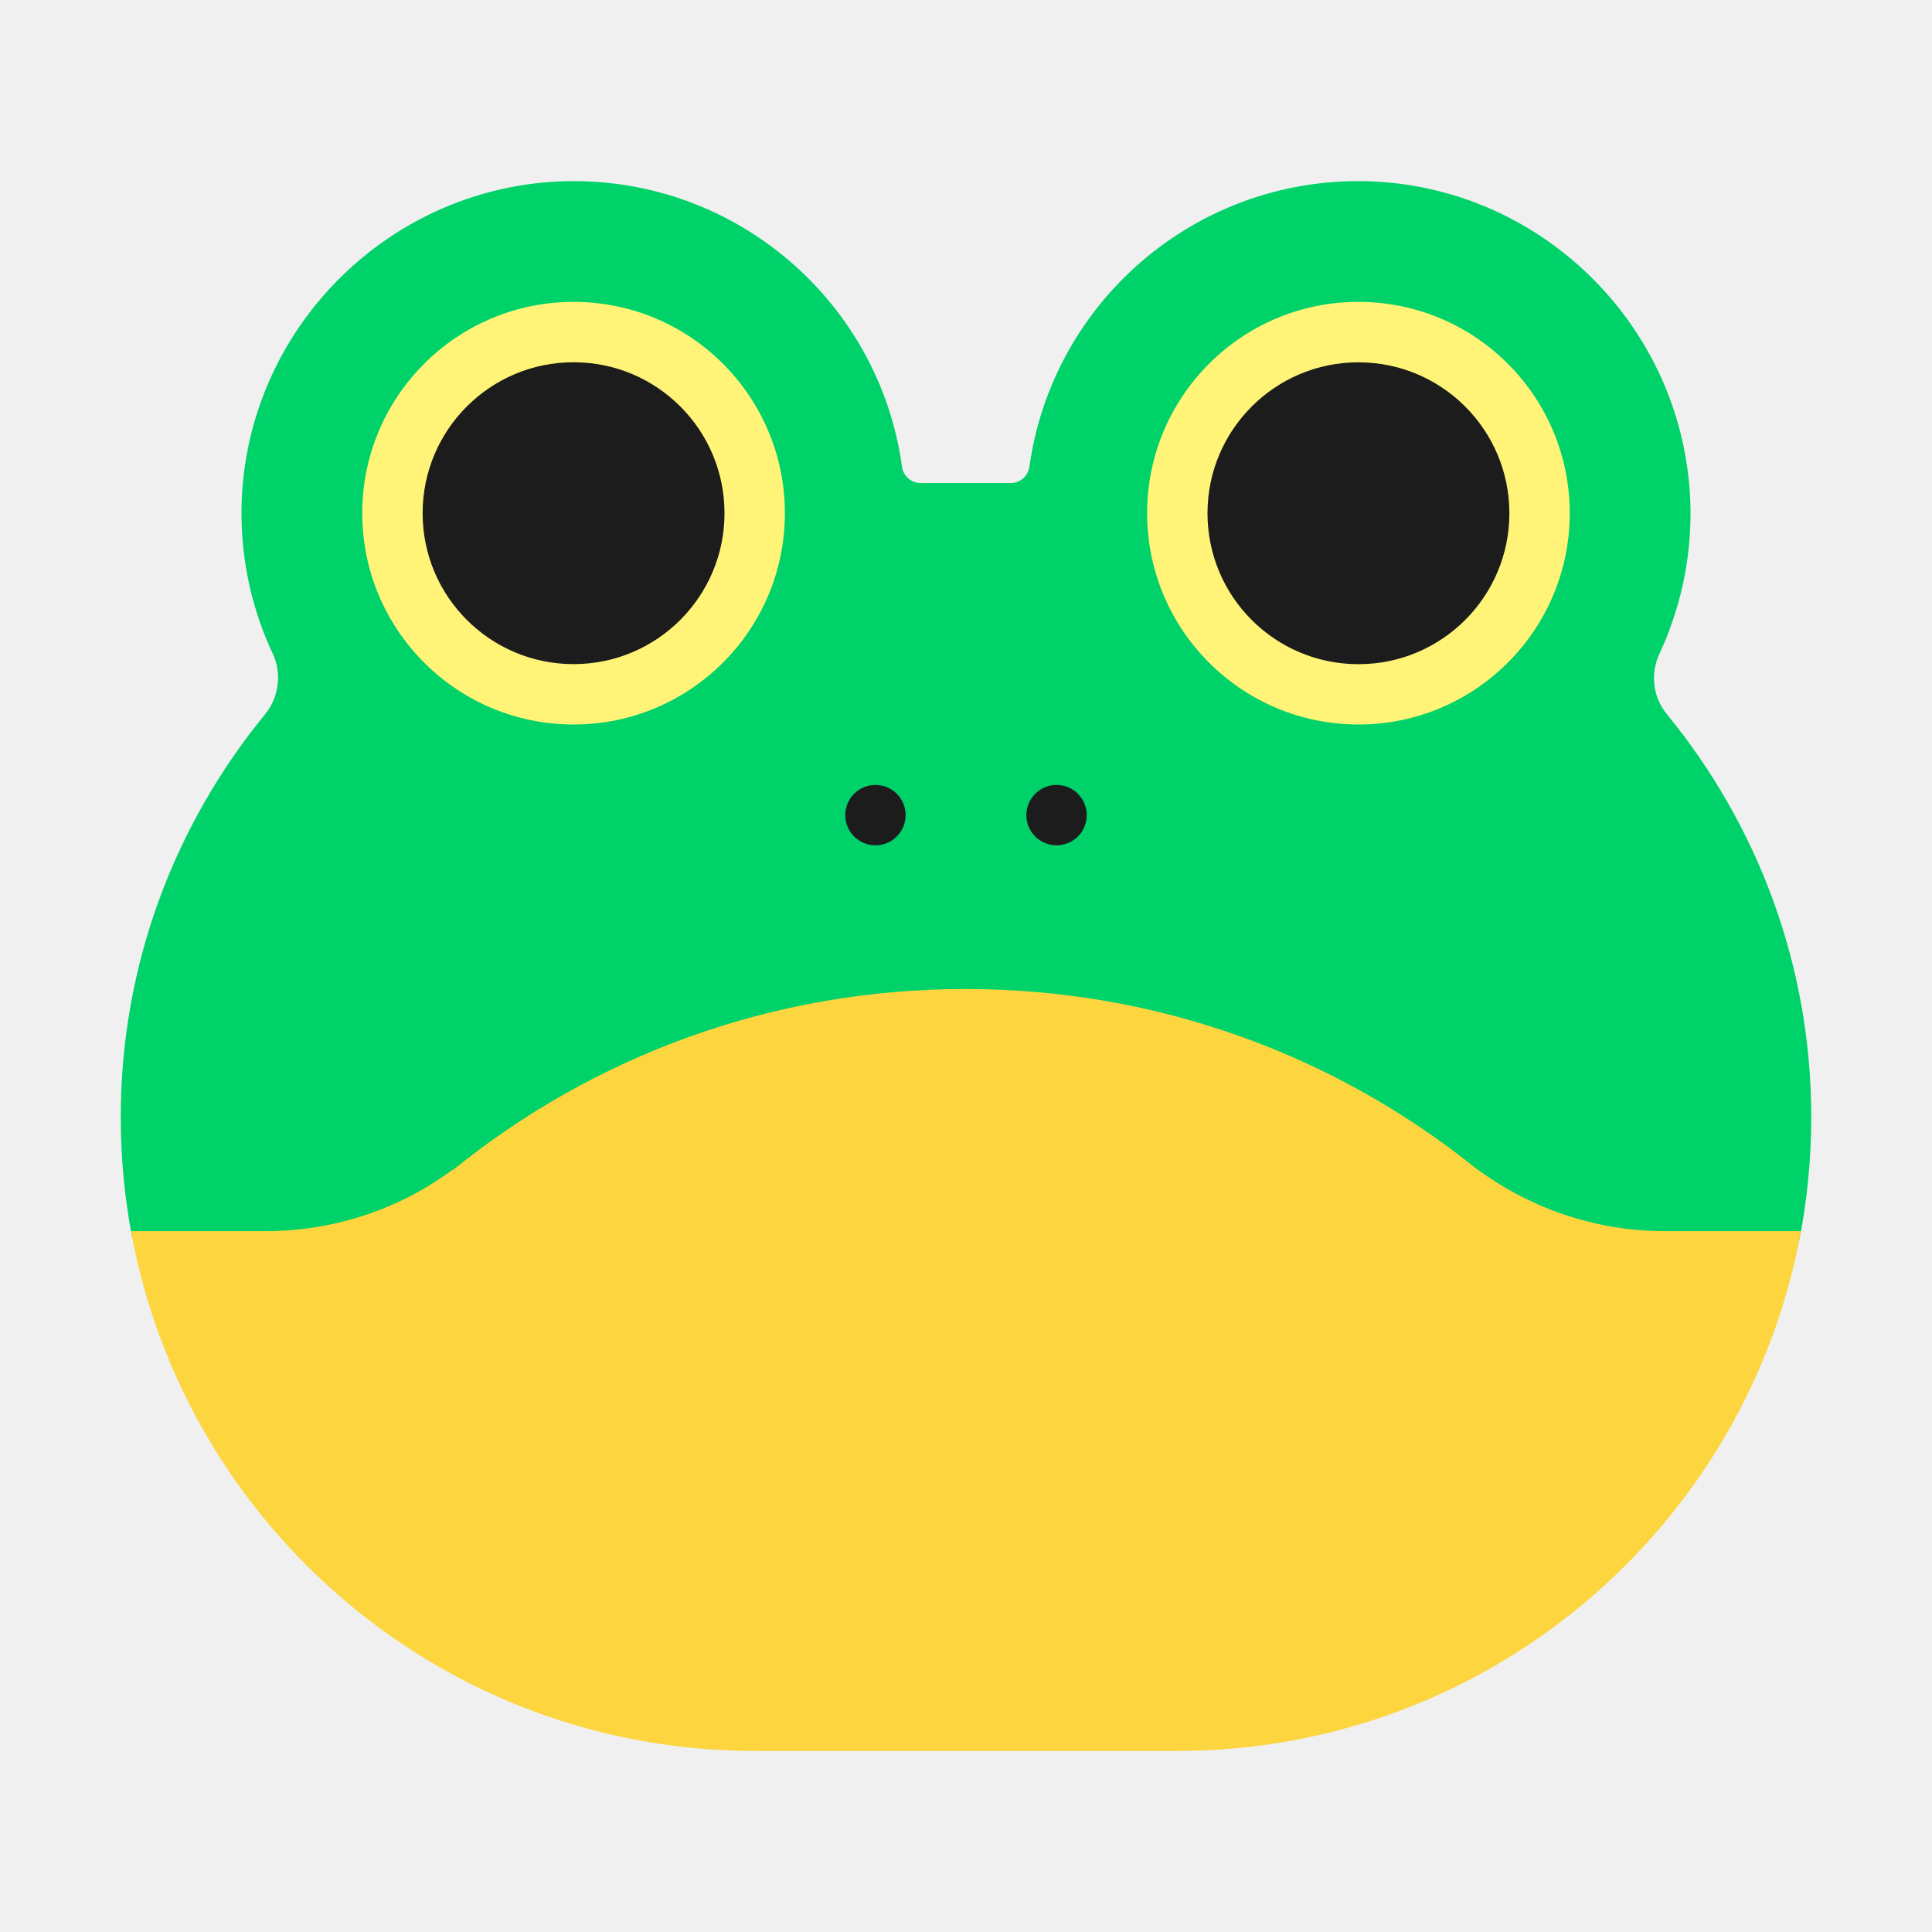
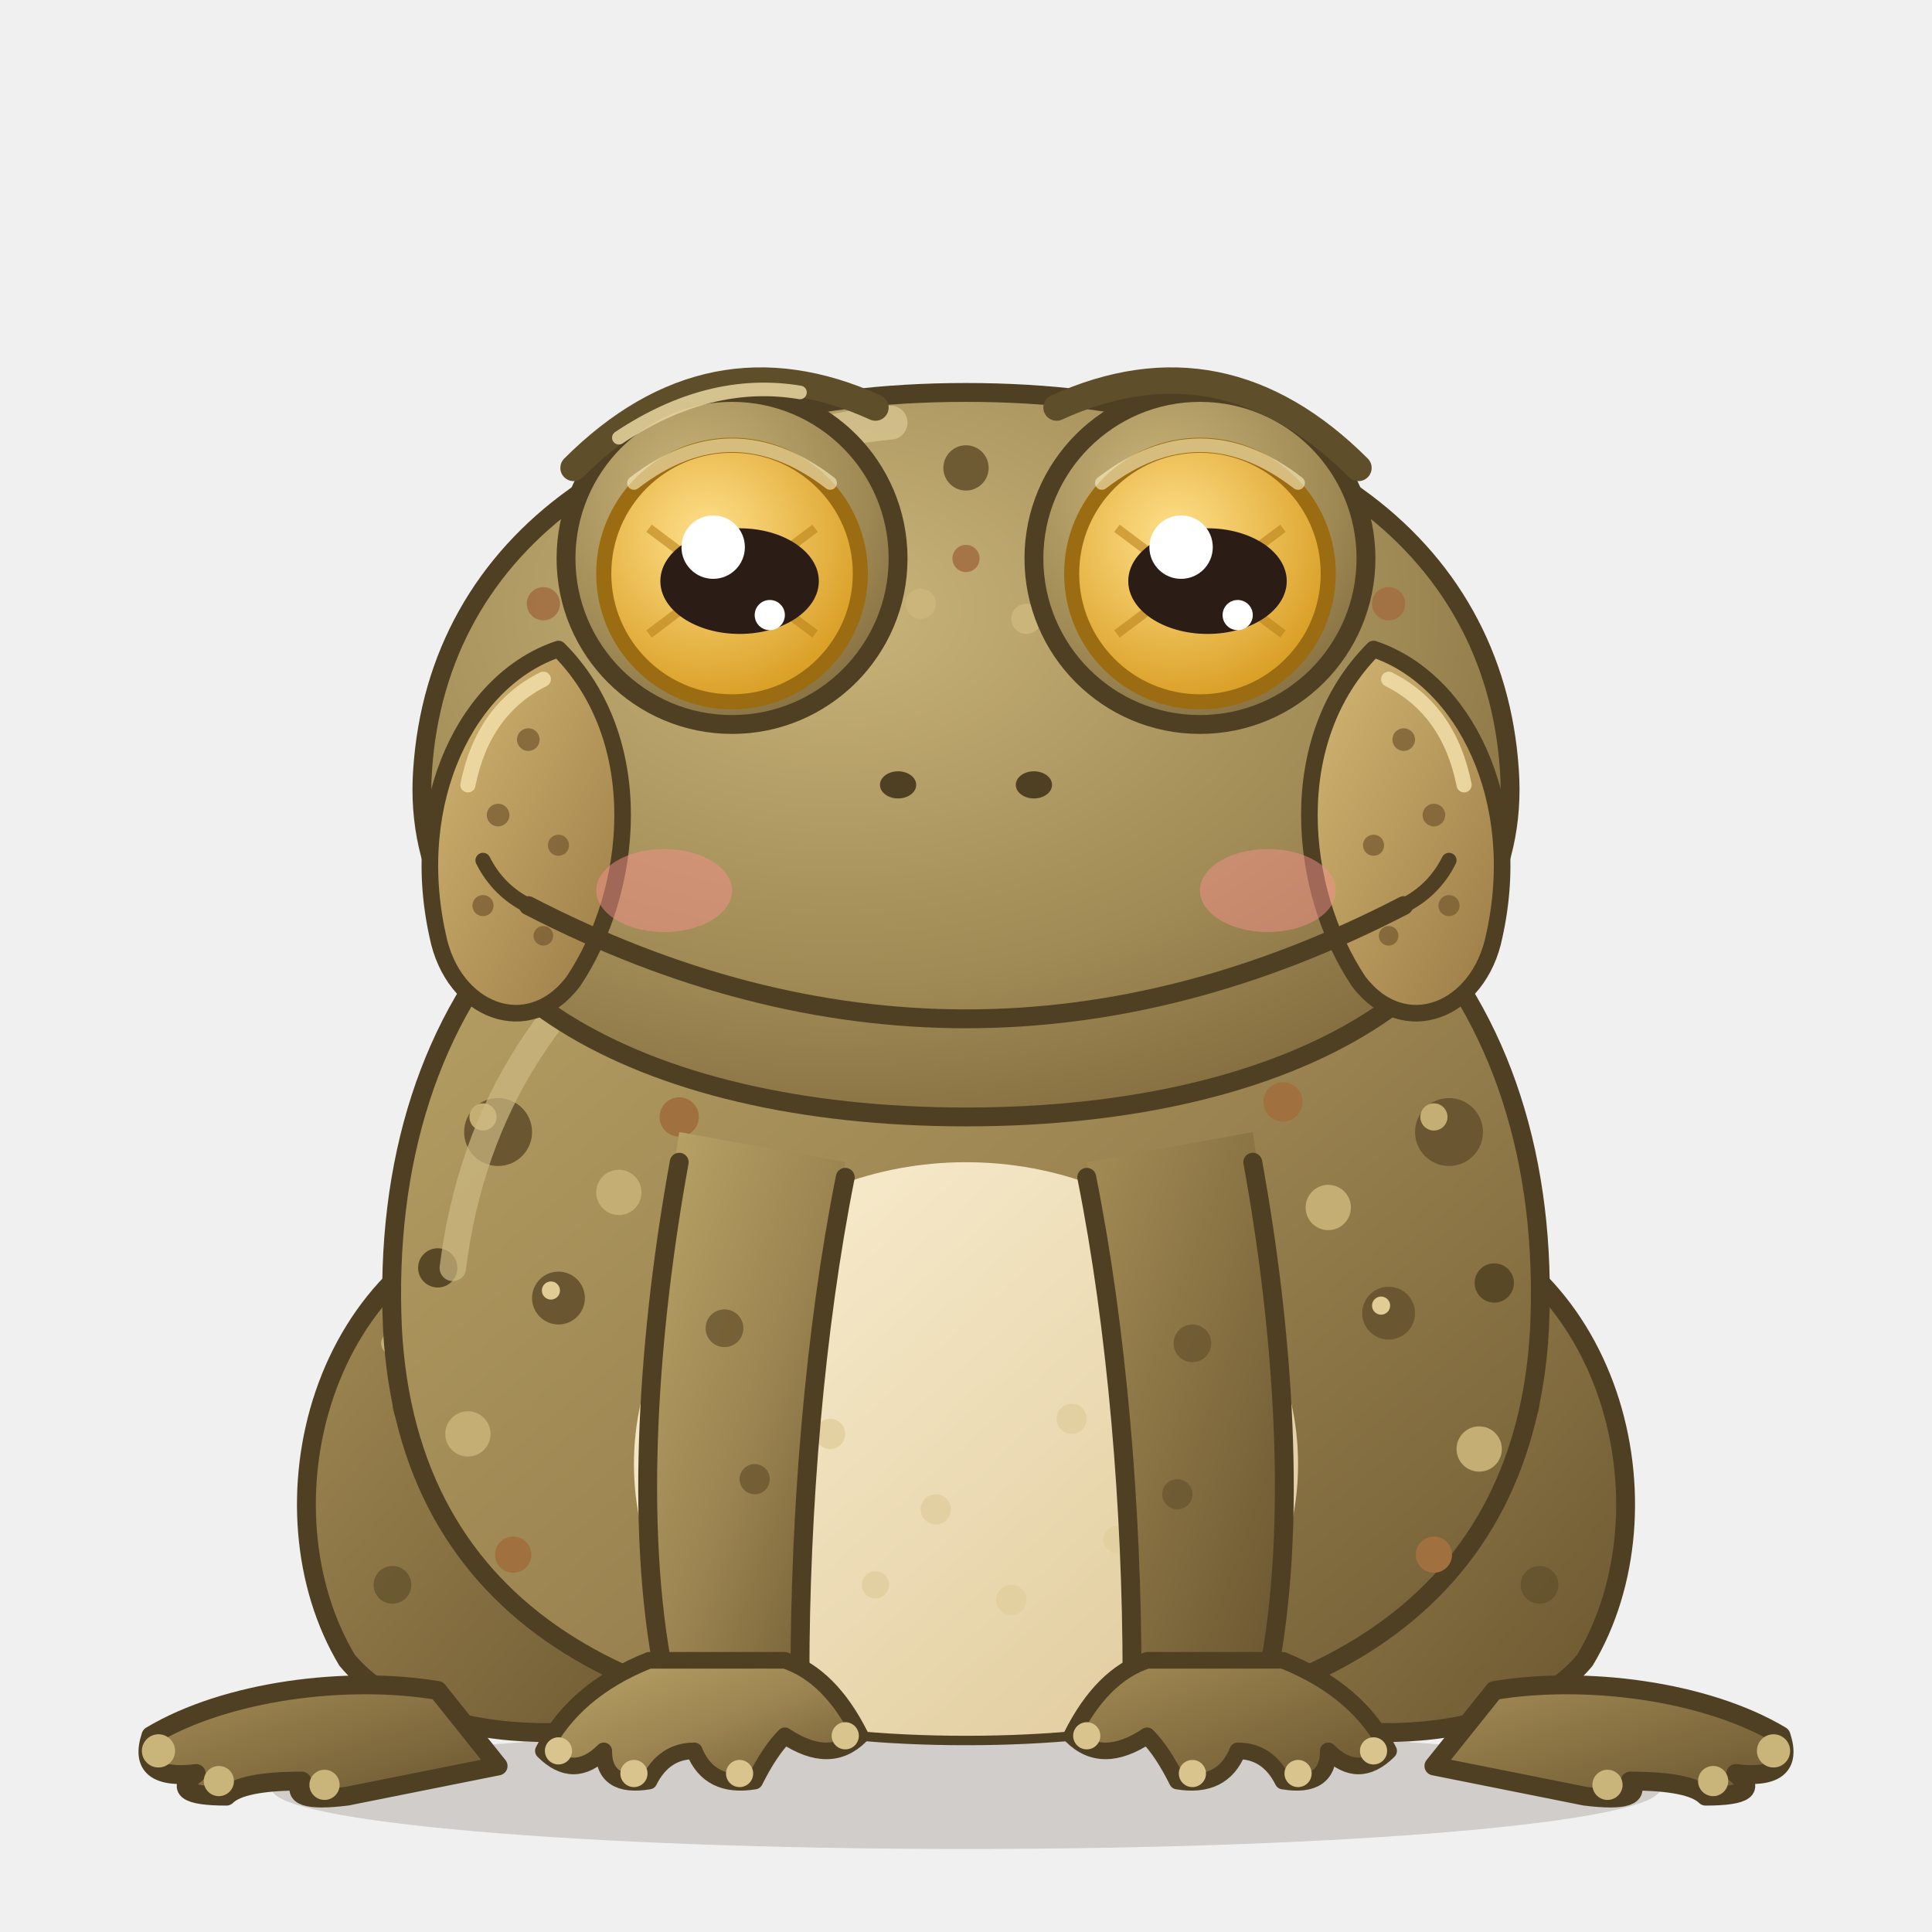
- <svg xmlns="http://www.w3.org/2000/svg" width="32" height="32" viewBox="0 0 32 32" fill="none">
-   <path d="M28 8.441C28.01 9.301 27.82 10.111 27.48 10.841C27.33 11.171 27.38 11.551 27.61 11.831C29.1 13.651 30 15.971 30 18.501C30 19.203 29.931 19.889 29.8 20.552C29.81 20.498 29.384 20.605 29.394 20.552L27.57 21.807L15.822 25.799L4.4 21.807L2.418 20.574C2.425 20.614 2.185 20.472 2.192 20.512C2.066 19.861 2 19.189 2 18.501C2 15.971 2.9 13.651 4.39 11.831C4.62 11.551 4.67 11.161 4.52 10.831C4.18 10.111 3.99 9.291 4 8.431C4.04 5.481 6.43 3.071 9.38 3.001C12.21 2.941 14.57 5.021 14.94 7.731C14.96 7.881 15.09 8.001 15.25 8.001H16.74C16.9 8.001 17.03 7.881 17.05 7.731C17.43 5.011 19.79 2.941 22.62 3.001C25.57 3.071 27.96 5.481 28 8.441Z" fill="#00D26A" />
-   <path d="M13 8.5C13 10.433 11.433 12 9.5 12C7.567 12 6 10.433 6 8.5C6 6.567 7.567 5 9.5 5C11.433 5 13 6.567 13 8.5Z" fill="#FFF478" />
-   <path d="M26 8.5C26 10.433 24.433 12 22.5 12C20.567 12 19 10.433 19 8.5C19 6.567 20.567 5 22.5 5C24.433 5 26 6.567 26 8.5Z" fill="#FFF478" />
-   <path d="M12 8.5C12 9.881 10.881 11 9.5 11C8.119 11 7 9.881 7 8.5C7 7.119 8.119 6 9.5 6C10.881 6 12 7.119 12 8.5Z" fill="#1C1C1C" />
-   <path d="M25 8.501C25 9.882 23.881 11.001 22.5 11.001C21.119 11.001 20 9.882 20 8.501C20 7.121 21.119 6.001 22.5 6.001C23.881 6.001 25 7.121 25 8.501Z" fill="#1C1C1C" />
-   <path d="M17.5 14.001C17.776 14.001 18 13.777 18 13.501C18 13.225 17.776 13.001 17.5 13.001C17.224 13.001 17 13.225 17 13.501C17 13.777 17.224 14.001 17.5 14.001Z" fill="#1C1C1C" />
-   <path d="M15 13.501C15 13.777 14.776 14.001 14.5 14.001C14.224 14.001 14 13.777 14 13.501C14 13.225 14.224 13.001 14.5 13.001C14.776 13.001 15 13.225 15 13.501Z" fill="#1C1C1C" />
-   <path d="M27.57 20.391C26.39 20.391 25.3 19.991 24.42 19.331C22.11 17.481 19.18 16.381 15.99 16.381C12.77 16.381 9.82 17.501 7.5 19.381V19.371C6.64 20.011 5.56 20.391 4.4 20.391H2.17C3.06 25.291 7.35 29.001 12.5 29.001H19.5C24.65 29.001 28.94 25.291 29.83 20.391H27.57Z" fill="#FCD53F" />
+ <svg xmlns="http://www.w3.org/2000/svg" viewBox="0 0 256 256">
+   <defs>
+     <linearGradient id="sapo-pele" x1="0" y1="0" x2="1" y2="1">
+       <stop offset="0" stop-color="#bba567" />
+       <stop offset="0.55" stop-color="#9a8350" />
+       <stop offset="1" stop-color="#6f5b33" />
+     </linearGradient>
+     <linearGradient id="sapo-perna" x1="0" y1="0" x2="1" y2="1">
+       <stop offset="0" stop-color="#a48c55" />
+       <stop offset="1" stop-color="#6a5630" />
+     </linearGradient>
+     <radialGradient id="sapo-cabeca" cx="0.38" cy="0.3" r="0.85">
+       <stop offset="0" stop-color="#c9b47a" />
+       <stop offset="0.6" stop-color="#a08a55" />
+       <stop offset="1" stop-color="#7a6439" />
+     </radialGradient>
+     <linearGradient id="sapo-barriga" x1="0" y1="0" x2="1" y2="1">
+       <stop offset="0" stop-color="#fbf0d4" />
+       <stop offset="1" stop-color="#ddc796" />
+     </linearGradient>
+     <linearGradient id="sapo-glandula" x1="0" y1="0" x2="1" y2="1">
+       <stop offset="0" stop-color="#d4b874" />
+       <stop offset="1" stop-color="#9a7a45" />
+     </linearGradient>
+     <radialGradient id="sapo-iris" cx="0.4" cy="0.35" r="0.7">
+       <stop offset="0" stop-color="#ffe08a" />
+       <stop offset="1" stop-color="#d79a1e" />
+     </radialGradient>
+     <clipPath id="sapo-clip-corpo">
+       <path d="M128 100 C180 100 206 132 204 176 C202 214 172 230 128 230 C84 230 54 214 52 176 C50 132 76 100 128 100 Z" />
+     </clipPath>
+     <clipPath id="sapo-clip-cabeca">
+       <path d="M128 52 C172 52 198 72 200 102 C202 130 172 148 128 148 C84 148 54 130 56 102 C58 72 84 52 128 52 Z" />
+     </clipPath>
+   </defs>
+   <g id="sombra">
+     <ellipse cx="128" cy="237" rx="92" ry="8" fill="#3b2a1a" opacity="0.18" />
+   </g>
+   <g id="patas-tras" stroke-linejoin="round" stroke-linecap="round" stroke="#4f4024" stroke-width="2.5">
+     <path d="M70 160 C42 166 34 200 46 220 C56 232 82 232 96 224 C104 206 96 172 70 160 Z" fill="url(#sapo-perna)" />
+     <path d="M186 160 C214 166 222 200 210 220 C200 232 174 232 160 224 C152 206 160 172 186 160 Z" fill="url(#sapo-perna)" />
+     <path d="M58 224 C46 222 30 224 20 230 Q18 236 26 235 Q22 238 30 238 Q32 236 40 236 Q38 239 46 238 L66 234 Z" fill="url(#sapo-perna)" />
+     <path d="M198 224 C210 222 226 224 236 230 Q238 236 230 235 Q234 238 226 238 Q224 236 216 236 Q218 239 210 238 L190 234 Z" fill="url(#sapo-perna)" />
+     <g fill="#c9b47a" stroke="none">
+       <circle cx="21" cy="232" r="2.2" />
+       <circle cx="29" cy="236" r="2" />
+       <circle cx="43" cy="236.5" r="2" />
+       <circle cx="235" cy="232" r="2.2" />
+       <circle cx="227" cy="236" r="2" />
+       <circle cx="213" cy="236.5" r="2" />
+     </g>
+     <g fill="#5e4e2a" stroke="none" opacity="0.7">
+       <circle cx="56" cy="186" r="4" />
+       <circle cx="70" cy="204" r="3" />
+       <circle cx="52" cy="210" r="2.5" />
+       <circle cx="80" cy="182" r="2.5" />
+       <circle cx="200" cy="186" r="4" />
+       <circle cx="186" cy="204" r="3" />
+       <circle cx="204" cy="210" r="2.5" />
+       <circle cx="176" cy="182" r="2.5" />
+     </g>
+     <path d="M52 178 Q60 168 72 168" fill="none" stroke="#cdb983" stroke-width="3" opacity="0.8" />
+   </g>
+   <g id="corpo" stroke-linejoin="round" stroke-linecap="round">
+     <path d="M128 100 C180 100 206 132 204 176 C202 214 172 230 128 230 C84 230 54 214 52 176 C50 132 76 100 128 100 Z" fill="url(#sapo-pele)" stroke="#4f4024" stroke-width="2.5" />
+     <g clip-path="url(#sapo-clip-corpo)">
+       <ellipse cx="128" cy="194" rx="44" ry="40" fill="url(#sapo-barriga)" />
+       <g fill="#e2cfa0" opacity="0.9">
+         <circle cx="110" cy="190" r="2" />
+         <circle cx="124" cy="200" r="2" />
+         <circle cx="142" cy="188" r="2" />
+         <circle cx="134" cy="212" r="2" />
+         <circle cx="116" cy="210" r="1.8" />
+         <circle cx="148" cy="204" r="1.8" />
+       </g>
+       <g fill="#6a5630">
+         <circle cx="66" cy="150" r="4.5" />
+         <circle cx="192" cy="150" r="4.5" />
+         <circle cx="74" cy="172" r="3.5" />
+         <circle cx="184" cy="174" r="3.5" />
+       </g>
+       <g fill="#c4ae73">
+         <circle cx="64" cy="148" r="1.8" />
+         <circle cx="190" cy="148" r="1.8" />
+         <circle cx="82" cy="158" r="3" />
+         <circle cx="176" cy="160" r="3" />
+         <circle cx="62" cy="190" r="3" />
+         <circle cx="196" cy="192" r="3" />
+       </g>
+       <g fill="#584826">
+         <circle cx="100" cy="128" r="3.2" />
+         <circle cx="156" cy="126" r="3.2" />
+         <circle cx="58" cy="168" r="2.6" />
+         <circle cx="198" cy="170" r="2.6" />
+       </g>
+       <g fill="#e0cc94">
+         <circle cx="99" cy="127" r="1.1" />
+         <circle cx="155" cy="125" r="1.1" />
+         <circle cx="73" cy="171" r="1.2" />
+         <circle cx="183" cy="173" r="1.2" />
+       </g>
+       <g fill="#a0703f">
+         <circle cx="90" cy="148" r="2.6" />
+         <circle cx="170" cy="146" r="2.6" />
+         <circle cx="68" cy="206" r="2.4" />
+         <circle cx="190" cy="206" r="2.4" />
+       </g>
+     </g>
+     <path d="M60 168 Q64 136 92 118" fill="none" stroke="#cdb983" stroke-width="3.5" opacity="0.7" />
+   </g>
+   <g id="patas-frente" stroke-linejoin="round" stroke-linecap="round">
+     <path d="M90 150 C86 176 84 202 88 222 L106 222 C106 200 108 176 112 154 Z" fill="url(#sapo-pele)" />
+     <path d="M90 154 C86 176 84 202 88 222 M106 222 C106 200 108 176 112 156" fill="none" stroke="#4f4024" stroke-width="2.5" />
+     <path d="M166 150 C170 176 172 202 168 222 L150 222 C150 200 148 176 144 154 Z" fill="url(#sapo-perna)" />
+     <path d="M166 154 C170 176 172 202 168 222 M150 222 C150 200 148 176 144 156" fill="none" stroke="#4f4024" stroke-width="2.5" />
+     <path d="M86 220 Q76 224 72 232 Q76 236 80 232 Q80 237 86 236 Q88 232 92 232 Q94 237 100 236 Q102 232 104 230 Q110 234 114 230 Q110 222 104 220 Z" fill="url(#sapo-pele)" stroke="#4f4024" stroke-width="2.2" />
+     <path d="M170 220 Q180 224 184 232 Q180 236 176 232 Q176 237 170 236 Q168 232 164 232 Q162 237 156 236 Q154 232 152 230 Q146 234 142 230 Q146 222 152 220 Z" fill="url(#sapo-perna)" stroke="#4f4024" stroke-width="2.2" />
+     <g fill="#d8c48c">
+       <circle cx="74" cy="232" r="1.8" />
+       <circle cx="84" cy="235" r="1.8" />
+       <circle cx="98" cy="235" r="1.8" />
+       <circle cx="112" cy="230" r="1.8" />
+       <circle cx="182" cy="232" r="1.8" />
+       <circle cx="172" cy="235" r="1.8" />
+       <circle cx="158" cy="235" r="1.8" />
+       <circle cx="144" cy="230" r="1.8" />
+     </g>
+     <g fill="#6a5630" opacity="0.8">
+       <circle cx="96" cy="176" r="2.5" />
+       <circle cx="100" cy="196" r="2" />
+       <circle cx="158" cy="178" r="2.5" />
+       <circle cx="156" cy="198" r="2" />
+     </g>
+   </g>
+   <g id="cabeca" stroke-linejoin="round" stroke-linecap="round">
+     <path d="M128 52 C172 52 198 72 200 102 C202 130 172 148 128 148 C84 148 54 130 56 102 C58 72 84 52 128 52 Z" fill="url(#sapo-cabeca)" stroke="#4f4024" stroke-width="2.5" />
+     <g clip-path="url(#sapo-clip-cabeca)">
+       <g fill="#6f5b33">
+         <circle cx="128" cy="62" r="3" />
+         <circle cx="114" cy="72" r="2.4" />
+         <circle cx="142" cy="72" r="2.4" />
+         <circle cx="64" cy="128" r="3" />
+         <circle cx="192" cy="128" r="3" />
+       </g>
+       <g fill="#cbb57a">
+         <circle cx="122" cy="80" r="2" />
+         <circle cx="136" cy="82" r="2" />
+         <circle cx="104" cy="58" r="2" />
+         <circle cx="154" cy="58" r="2" />
+       </g>
+       <g fill="#a26f42" opacity="0.9">
+         <circle cx="128" cy="74" r="1.8" />
+         <circle cx="72" cy="80" r="2.2" />
+         <circle cx="184" cy="80" r="2.2" />
+       </g>
+     </g>
+     <path d="M78 74 Q96 58 118 56" fill="none" stroke="#dcc996" stroke-width="4.5" opacity="0.7" />
+     <path d="M74 86 C62 90 54 106 58 124 C60 134 70 138 76 130 C84 118 86 98 74 86 Z" fill="url(#sapo-glandula)" stroke="#4f4024" stroke-width="2.2" />
+     <path d="M182 86 C194 90 202 106 198 124 C196 134 186 138 180 130 C172 118 170 98 182 86 Z" fill="url(#sapo-glandula)" stroke="#4f4024" stroke-width="2.2" />
+     <g fill="#7a5f34" opacity="0.8">
+       <circle cx="70" cy="98" r="1.5" />
+       <circle cx="66" cy="108" r="1.5" />
+       <circle cx="74" cy="112" r="1.4" />
+       <circle cx="64" cy="120" r="1.4" />
+       <circle cx="72" cy="124" r="1.3" />
+       <circle cx="186" cy="98" r="1.5" />
+       <circle cx="190" cy="108" r="1.5" />
+       <circle cx="182" cy="112" r="1.4" />
+       <circle cx="192" cy="120" r="1.4" />
+       <circle cx="184" cy="124" r="1.3" />
+     </g>
+     <path d="M62 104 Q64 94 72 90 M194 104 Q192 94 184 90" fill="none" stroke="#efdca6" stroke-width="2" opacity="0.9" />
+     <circle cx="97" cy="74" r="22" fill="url(#sapo-cabeca)" stroke="#4f4024" stroke-width="2.5" />
+     <circle cx="159" cy="74" r="22" fill="url(#sapo-cabeca)" stroke="#4f4024" stroke-width="2.5" />
+     <path d="M76 62 Q94 44 116 54 M140 54 Q162 44 180 62" fill="none" stroke="#5e4e2a" stroke-width="3.5" />
+     <path d="M82 58 Q94 50 106 52" fill="none" stroke="#e2cf9a" stroke-width="1.8" opacity="0.9" />
+     <path d="M70 120 Q128 150 186 120" fill="none" stroke="#4f4024" stroke-width="2.5" />
+     <path d="M70 120 q-4 -2 -6 -6 M186 120 q4 -2 6 -6" fill="none" stroke="#4f4024" stroke-width="2" />
+     <ellipse cx="119" cy="104" rx="2.4" ry="1.8" fill="#4f4024" />
+     <ellipse cx="137" cy="104" rx="2.4" ry="1.8" fill="#4f4024" />
+     <ellipse cx="88" cy="118" rx="9" ry="5.5" fill="#f4908a" opacity="0.5" />
+     <ellipse cx="168" cy="118" rx="9" ry="5.5" fill="#f4908a" opacity="0.5" />
+   </g>
+   <g id="olhos">
+     <circle cx="97" cy="76" r="17" fill="url(#sapo-iris)" stroke="#9c6c12" stroke-width="2" />
+     <circle cx="159" cy="76" r="17" fill="url(#sapo-iris)" stroke="#9c6c12" stroke-width="2" />
+     <g stroke="#b9821a" stroke-width="1.2" opacity="0.6" fill="none">
+       <path d="M86 70 l4 3 M108 70 l-4 3 M86 84 l4 -3 M108 84 l-4 -3" />
+       <path d="M148 70 l4 3 M170 70 l-4 3 M148 84 l4 -3 M170 84 l-4 -3" />
+     </g>
+     <ellipse cx="98" cy="77" rx="10.5" ry="7" fill="#2b1d16" />
+     <ellipse cx="160" cy="77" rx="10.5" ry="7" fill="#2b1d16" />
+     <circle cx="94.5" cy="72.5" r="4.2" fill="#fff" />
+     <circle cx="102" cy="81.5" r="2" fill="#fff" />
+     <circle cx="156.5" cy="72.5" r="4.2" fill="#fff" />
+     <circle cx="164" cy="81.5" r="2" fill="#fff" />
+     <path d="M84 64 Q97 54 110 64" fill="none" stroke="#fff3c4" stroke-width="1.8" stroke-linecap="round" opacity="0.6" />
+     <path d="M146 64 Q159 54 172 64" fill="none" stroke="#fff3c4" stroke-width="1.8" stroke-linecap="round" opacity="0.6" />
+   </g>
</svg>
